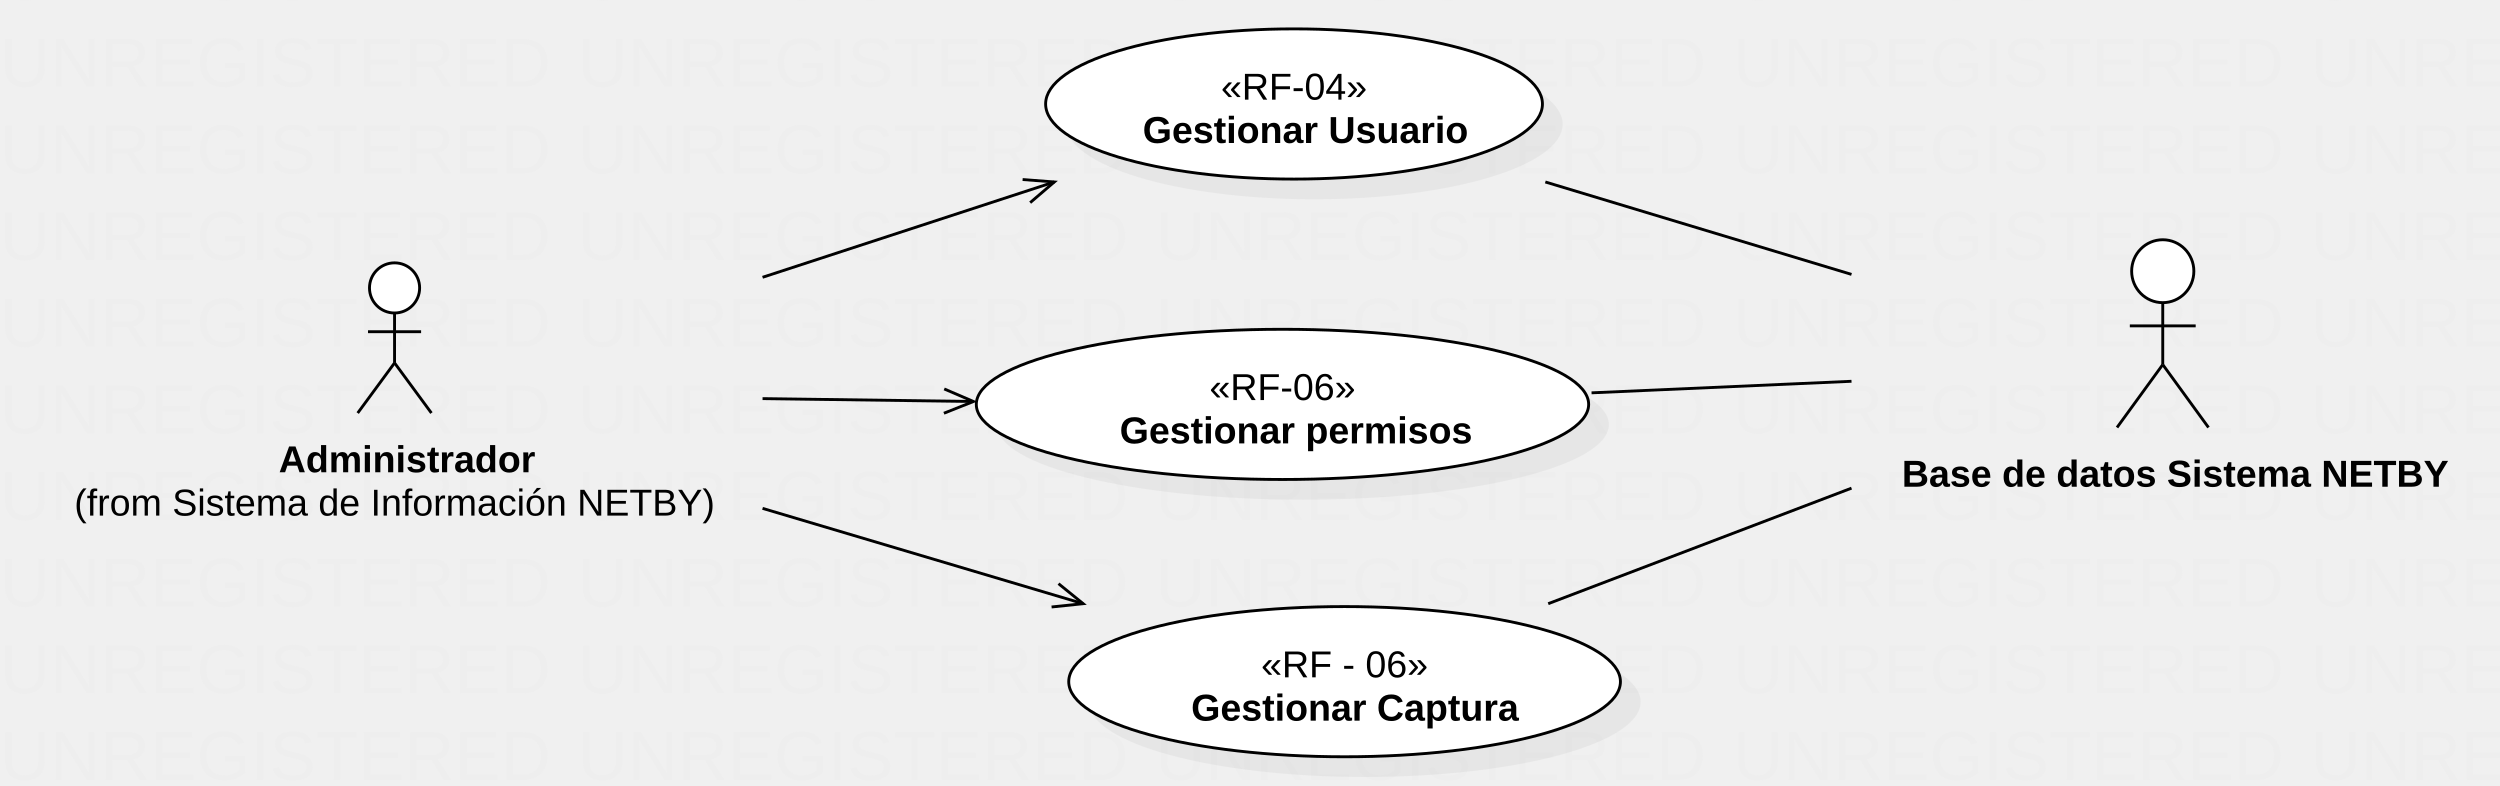
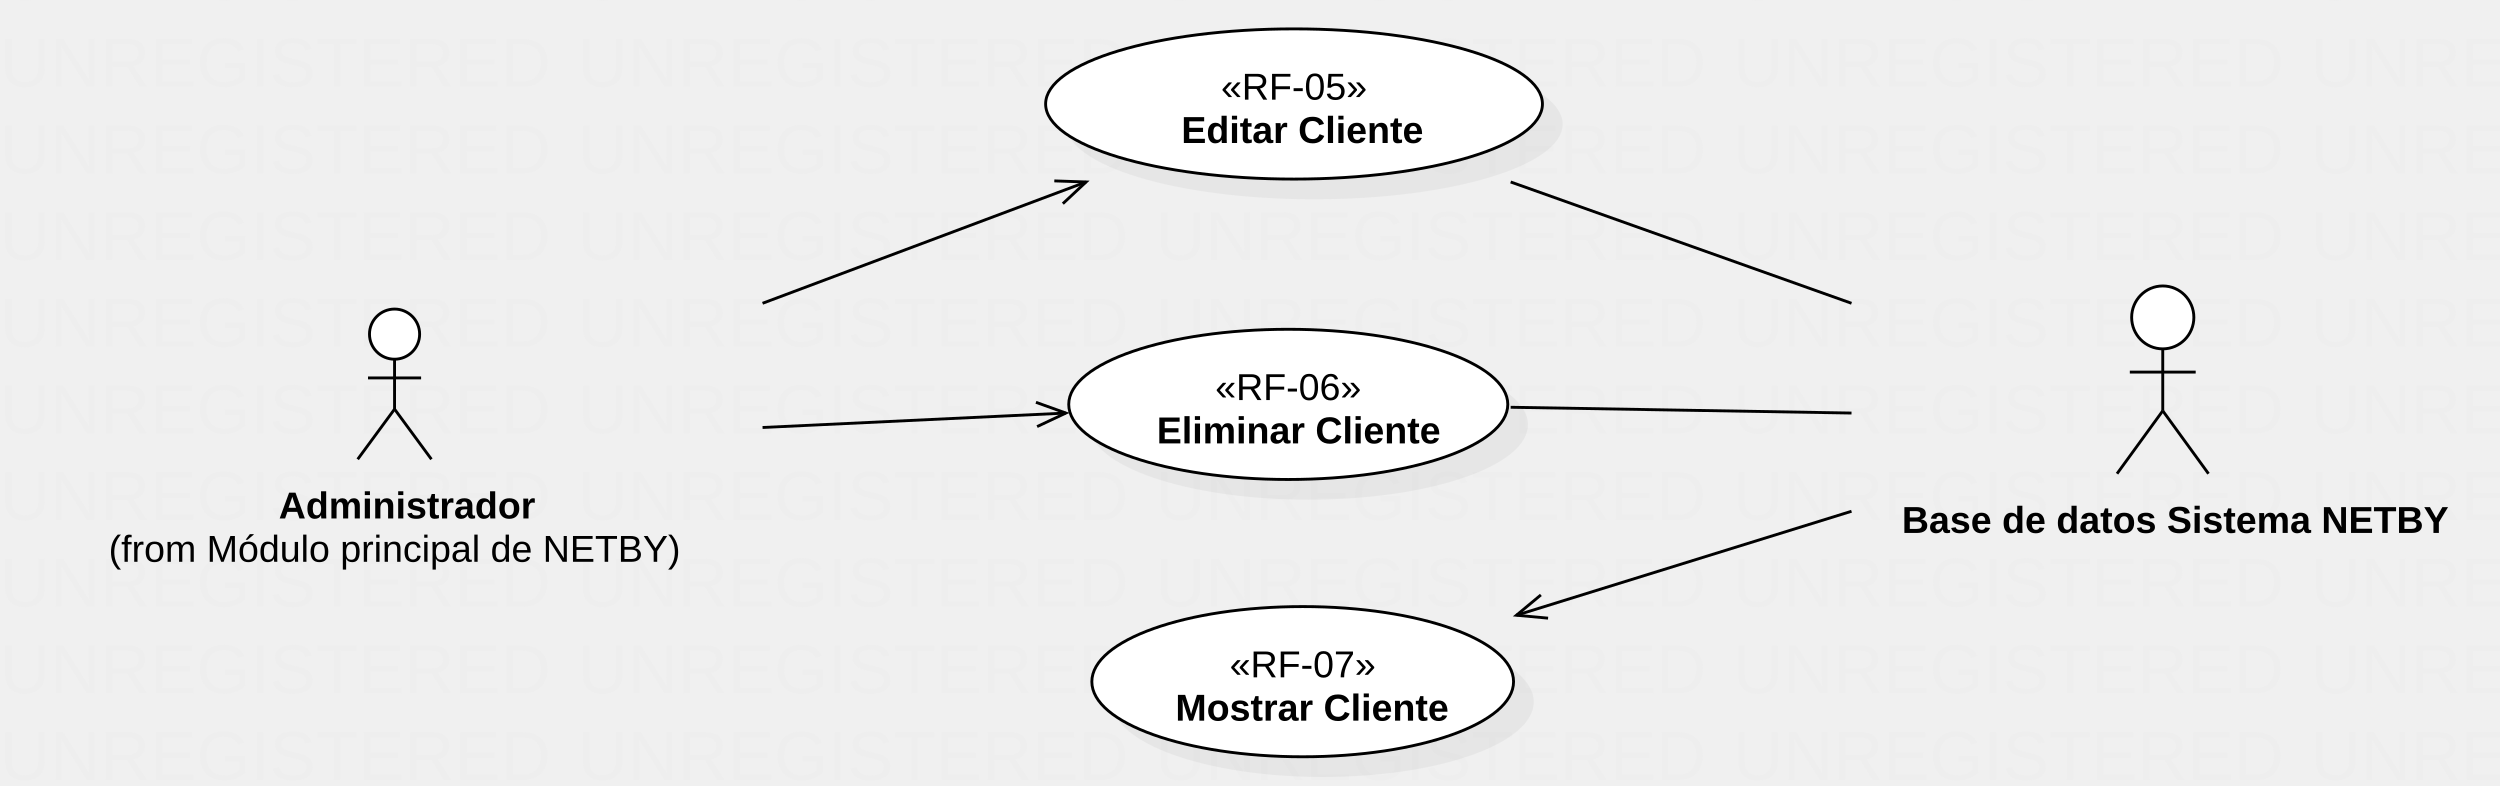
<svg xmlns="http://www.w3.org/2000/svg" version="1.1" width="865.511" height="272">
  <defs />
  <g>
    <text fill="#eeeeee" stroke="none" font-family="Arial" font-size="24px" font-style="normal" font-weight="normal" text-decoration="none" x="0" y="0">UNREGISTERED</text>
    <text fill="#eeeeee" stroke="none" font-family="Arial" font-size="24px" font-style="normal" font-weight="normal" text-decoration="none" x="0" y="30">UNREGISTERED</text>
    <text fill="#eeeeee" stroke="none" font-family="Arial" font-size="24px" font-style="normal" font-weight="normal" text-decoration="none" x="0" y="60">UNREGISTERED</text>
    <text fill="#eeeeee" stroke="none" font-family="Arial" font-size="24px" font-style="normal" font-weight="normal" text-decoration="none" x="0" y="90">UNREGISTERED</text>
    <text fill="#eeeeee" stroke="none" font-family="Arial" font-size="24px" font-style="normal" font-weight="normal" text-decoration="none" x="0" y="120">UNREGISTERED</text>
    <text fill="#eeeeee" stroke="none" font-family="Arial" font-size="24px" font-style="normal" font-weight="normal" text-decoration="none" x="0" y="150">UNREGISTERED</text>
    <text fill="#eeeeee" stroke="none" font-family="Arial" font-size="24px" font-style="normal" font-weight="normal" text-decoration="none" x="0" y="180">UNREGISTERED</text>
    <text fill="#eeeeee" stroke="none" font-family="Arial" font-size="24px" font-style="normal" font-weight="normal" text-decoration="none" x="0" y="210">UNREGISTERED</text>
    <text fill="#eeeeee" stroke="none" font-family="Arial" font-size="24px" font-style="normal" font-weight="normal" text-decoration="none" x="0" y="240">UNREGISTERED</text>
    <text fill="#eeeeee" stroke="none" font-family="Arial" font-size="24px" font-style="normal" font-weight="normal" text-decoration="none" x="0" y="270">UNREGISTERED</text>
    <text fill="#eeeeee" stroke="none" font-family="Arial" font-size="24px" font-style="normal" font-weight="normal" text-decoration="none" x="200" y="0">UNREGISTERED</text>
    <text fill="#eeeeee" stroke="none" font-family="Arial" font-size="24px" font-style="normal" font-weight="normal" text-decoration="none" x="200" y="30">UNREGISTERED</text>
    <text fill="#eeeeee" stroke="none" font-family="Arial" font-size="24px" font-style="normal" font-weight="normal" text-decoration="none" x="200" y="60">UNREGISTERED</text>
    <text fill="#eeeeee" stroke="none" font-family="Arial" font-size="24px" font-style="normal" font-weight="normal" text-decoration="none" x="200" y="90">UNREGISTERED</text>
    <text fill="#eeeeee" stroke="none" font-family="Arial" font-size="24px" font-style="normal" font-weight="normal" text-decoration="none" x="200" y="120">UNREGISTERED</text>
    <text fill="#eeeeee" stroke="none" font-family="Arial" font-size="24px" font-style="normal" font-weight="normal" text-decoration="none" x="200" y="150">UNREGISTERED</text>
    <text fill="#eeeeee" stroke="none" font-family="Arial" font-size="24px" font-style="normal" font-weight="normal" text-decoration="none" x="200" y="180">UNREGISTERED</text>
    <text fill="#eeeeee" stroke="none" font-family="Arial" font-size="24px" font-style="normal" font-weight="normal" text-decoration="none" x="200" y="210">UNREGISTERED</text>
    <text fill="#eeeeee" stroke="none" font-family="Arial" font-size="24px" font-style="normal" font-weight="normal" text-decoration="none" x="200" y="240">UNREGISTERED</text>
    <text fill="#eeeeee" stroke="none" font-family="Arial" font-size="24px" font-style="normal" font-weight="normal" text-decoration="none" x="200" y="270">UNREGISTERED</text>
    <text fill="#eeeeee" stroke="none" font-family="Arial" font-size="24px" font-style="normal" font-weight="normal" text-decoration="none" x="400" y="0">UNREGISTERED</text>
    <text fill="#eeeeee" stroke="none" font-family="Arial" font-size="24px" font-style="normal" font-weight="normal" text-decoration="none" x="400" y="30">UNREGISTERED</text>
    <text fill="#eeeeee" stroke="none" font-family="Arial" font-size="24px" font-style="normal" font-weight="normal" text-decoration="none" x="400" y="60">UNREGISTERED</text>
    <text fill="#eeeeee" stroke="none" font-family="Arial" font-size="24px" font-style="normal" font-weight="normal" text-decoration="none" x="400" y="90">UNREGISTERED</text>
    <text fill="#eeeeee" stroke="none" font-family="Arial" font-size="24px" font-style="normal" font-weight="normal" text-decoration="none" x="400" y="120">UNREGISTERED</text>
    <text fill="#eeeeee" stroke="none" font-family="Arial" font-size="24px" font-style="normal" font-weight="normal" text-decoration="none" x="400" y="150">UNREGISTERED</text>
    <text fill="#eeeeee" stroke="none" font-family="Arial" font-size="24px" font-style="normal" font-weight="normal" text-decoration="none" x="400" y="180">UNREGISTERED</text>
    <text fill="#eeeeee" stroke="none" font-family="Arial" font-size="24px" font-style="normal" font-weight="normal" text-decoration="none" x="400" y="210">UNREGISTERED</text>
    <text fill="#eeeeee" stroke="none" font-family="Arial" font-size="24px" font-style="normal" font-weight="normal" text-decoration="none" x="400" y="240">UNREGISTERED</text>
    <text fill="#eeeeee" stroke="none" font-family="Arial" font-size="24px" font-style="normal" font-weight="normal" text-decoration="none" x="400" y="270">UNREGISTERED</text>
    <text fill="#eeeeee" stroke="none" font-family="Arial" font-size="24px" font-style="normal" font-weight="normal" text-decoration="none" x="600" y="0">UNREGISTERED</text>
    <text fill="#eeeeee" stroke="none" font-family="Arial" font-size="24px" font-style="normal" font-weight="normal" text-decoration="none" x="600" y="30">UNREGISTERED</text>
    <text fill="#eeeeee" stroke="none" font-family="Arial" font-size="24px" font-style="normal" font-weight="normal" text-decoration="none" x="600" y="60">UNREGISTERED</text>
    <text fill="#eeeeee" stroke="none" font-family="Arial" font-size="24px" font-style="normal" font-weight="normal" text-decoration="none" x="600" y="90">UNREGISTERED</text>
    <text fill="#eeeeee" stroke="none" font-family="Arial" font-size="24px" font-style="normal" font-weight="normal" text-decoration="none" x="600" y="120">UNREGISTERED</text>
    <text fill="#eeeeee" stroke="none" font-family="Arial" font-size="24px" font-style="normal" font-weight="normal" text-decoration="none" x="600" y="150">UNREGISTERED</text>
    <text fill="#eeeeee" stroke="none" font-family="Arial" font-size="24px" font-style="normal" font-weight="normal" text-decoration="none" x="600" y="180">UNREGISTERED</text>
    <text fill="#eeeeee" stroke="none" font-family="Arial" font-size="24px" font-style="normal" font-weight="normal" text-decoration="none" x="600" y="210">UNREGISTERED</text>
    <text fill="#eeeeee" stroke="none" font-family="Arial" font-size="24px" font-style="normal" font-weight="normal" text-decoration="none" x="600" y="240">UNREGISTERED</text>
    <text fill="#eeeeee" stroke="none" font-family="Arial" font-size="24px" font-style="normal" font-weight="normal" text-decoration="none" x="600" y="270">UNREGISTERED</text>
    <text fill="#eeeeee" stroke="none" font-family="Arial" font-size="24px" font-style="normal" font-weight="normal" text-decoration="none" x="800" y="0">UNREGISTERED</text>
    <text fill="#eeeeee" stroke="none" font-family="Arial" font-size="24px" font-style="normal" font-weight="normal" text-decoration="none" x="800" y="30">UNREGISTERED</text>
    <text fill="#eeeeee" stroke="none" font-family="Arial" font-size="24px" font-style="normal" font-weight="normal" text-decoration="none" x="800" y="60">UNREGISTERED</text>
    <text fill="#eeeeee" stroke="none" font-family="Arial" font-size="24px" font-style="normal" font-weight="normal" text-decoration="none" x="800" y="90">UNREGISTERED</text>
    <text fill="#eeeeee" stroke="none" font-family="Arial" font-size="24px" font-style="normal" font-weight="normal" text-decoration="none" x="800" y="120">UNREGISTERED</text>
    <text fill="#eeeeee" stroke="none" font-family="Arial" font-size="24px" font-style="normal" font-weight="normal" text-decoration="none" x="800" y="150">UNREGISTERED</text>
    <text fill="#eeeeee" stroke="none" font-family="Arial" font-size="24px" font-style="normal" font-weight="normal" text-decoration="none" x="800" y="180">UNREGISTERED</text>
    <text fill="#eeeeee" stroke="none" font-family="Arial" font-size="24px" font-style="normal" font-weight="normal" text-decoration="none" x="800" y="210">UNREGISTERED</text>
    <text fill="#eeeeee" stroke="none" font-family="Arial" font-size="24px" font-style="normal" font-weight="normal" text-decoration="none" x="800" y="240">UNREGISTERED</text>
    <text fill="#eeeeee" stroke="none" font-family="Arial" font-size="24px" font-style="normal" font-weight="normal" text-decoration="none" x="800" y="270">UNREGISTERED</text>
-     <g transform="translate(2,-126) scale(1,1)">
+     <g transform="translate(2,-110) scale(1,1)">
      <path fill="#ffffff" stroke="none" d="M 125.918 225.68 C 125.918 220.886 129.804 217 134.597 217 C 139.391 217 143.276 220.886 143.276 225.68 C 143.276 230.474 139.391 234.36 134.597 234.36 C 129.804 234.36 125.918 230.474 125.918 225.68 Z" />
    </g>
-     <g transform="translate(2,-126) scale(1,1)">
+     <g transform="translate(2,-110) scale(1,1)">
      <path fill="none" stroke="#000000" d="M 125.918 225.68 C 125.918 220.886 129.804 217 134.597 217 C 139.391 217 143.276 220.886 143.276 225.68 C 143.276 230.474 139.391 234.36 134.597 234.36 C 129.804 234.36 125.918 230.474 125.918 225.68 Z" stroke-miterlimit="10" />
    </g>
-     <g transform="translate(2,-126) scale(1,1)">
+     <g transform="translate(2,-110) scale(1,1)">
      <path fill="none" stroke="#000000" d="M 134.597 234.36 L 134.597 251.64" stroke-miterlimit="10" />
    </g>
-     <g transform="translate(2,-126) scale(1,1)">
+     <g transform="translate(2,-110) scale(1,1)">
      <path fill="none" stroke="#000000" d="M 125.407 240.84 L 143.787 240.84" stroke-miterlimit="10" />
    </g>
-     <g transform="translate(2,-126) scale(1,1)">
+     <g transform="translate(2,-110) scale(1,1)">
      <path fill="none" stroke="#000000" d="M 134.597 251.64 L 121.834 269" stroke-miterlimit="10" />
    </g>
-     <g transform="translate(2,-126) scale(1,1)">
+     <g transform="translate(2,-110) scale(1,1)">
      <path fill="none" stroke="#000000" d="M 134.597 251.64 L 147.361 269" stroke-miterlimit="10" />
    </g>
-     <g transform="translate(2,-126) scale(1,1)">
+     <g transform="translate(2,-110) scale(1,1)">
      <g>
        <path fill="none" stroke="none" />
        <text fill="#000000" stroke="none" font-family="Arial" font-size="13px" font-style="normal" font-weight="bold" text-decoration="none" x="94.499" y="289.5">Administrador</text>
      </g>
    </g>
-     <g transform="translate(2,-126) scale(1,1)">
+     <g transform="translate(2,-110) scale(1,1)">
      <g>
        <path fill="none" stroke="none" />
-         <text fill="#000000" stroke="none" font-family="Arial" font-size="13px" font-style="normal" font-weight="normal" text-decoration="none" x="23.704" y="304.5">(from Sistema de Información NETBY)</text>
+         <text fill="#000000" stroke="none" font-family="Arial" font-size="13px" font-style="normal" font-weight="normal" text-decoration="none" x="35.618" y="304.5">(from Módulo principal de NETBY)</text>
      </g>
    </g>
-     <g transform="translate(2,-126) scale(1,1)">
-       <path fill="#C0C0C0" stroke="none" d="M 367 169 C 367 154.641 405.504 143 453 143 C 500.496 143 539 154.641 539 169 C 539 183.359 500.496 195 453 195 C 405.504 195 367 183.359 367 169 Z" opacity="0.2" />
+     <g transform="translate(2,-110) scale(1,1)">
+       <path fill="#C0C0C0" stroke="none" d="M 367 153 C 367 138.641 405.504 127 453 127 C 500.496 127 539 138.641 539 153 C 539 167.359 500.496 179 453 179 C 405.504 179 367 167.359 367 153 Z" opacity="0.2" />
    </g>
-     <g transform="translate(2,-126) scale(1,1)">
-       <path fill="#ffffff" stroke="none" d="M 360 162 C 360 147.641 398.504 136 446 136 C 493.496 136 532 147.641 532 162 C 532 176.359 493.496 188 446 188 C 398.504 188 360 176.359 360 162 Z" />
+     <g transform="translate(2,-110) scale(1,1)">
+       <path fill="#ffffff" stroke="none" d="M 360 146 C 360 131.641 398.504 120 446 120 C 493.496 120 532 131.641 532 146 C 532 160.359 493.496 172 446 172 C 398.504 172 360 160.359 360 146 Z" />
    </g>
-     <g transform="translate(2,-126) scale(1,1)">
-       <path fill="none" stroke="#000000" d="M 360 162 C 360 147.641 398.504 136 446 136 C 493.496 136 532 147.641 532 162 C 532 176.359 493.496 188 446 188 C 398.504 188 360 176.359 360 162 Z" stroke-miterlimit="10" />
+     <g transform="translate(2,-110) scale(1,1)">
+       <path fill="none" stroke="#000000" d="M 360 146 C 360 131.641 398.504 120 446 120 C 493.496 120 532 131.641 532 146 C 532 160.359 493.496 172 446 172 C 398.504 172 360 160.359 360 146 Z" stroke-miterlimit="10" />
    </g>
-     <g transform="translate(2,-126) scale(1,1)">
+     <g transform="translate(2,-110) scale(1,1)">
      <g>
        <path fill="none" stroke="none" />
-         <text fill="#000000" stroke="none" font-family="Arial" font-size="13px" font-style="normal" font-weight="normal" text-decoration="none" x="420.711" y="160.5">«RF-04»</text>
+         <text fill="#000000" stroke="none" font-family="Arial" font-size="13px" font-style="normal" font-weight="normal" text-decoration="none" x="420.711" y="144.5">«RF-05»</text>
      </g>
    </g>
-     <g transform="translate(2,-126) scale(1,1)">
+     <g transform="translate(2,-110) scale(1,1)">
      <g>
        <path fill="none" stroke="none" />
-         <text fill="#000000" stroke="none" font-family="Arial" font-size="13px" font-style="normal" font-weight="bold" text-decoration="none" x="393.616" y="175.5">Gestionar Usuario</text>
+         <text fill="#000000" stroke="none" font-family="Arial" font-size="13px" font-style="normal" font-weight="bold" text-decoration="none" x="406.981" y="159.5">Editar Cliente</text>
      </g>
    </g>
-     <g transform="translate(2,-126) scale(1,1)">
-       <path fill="#C0C0C0" stroke="none" d="M 343 273 C 343 258.641 390.458 247 449 247 C 507.542 247 555 258.641 555 273 C 555 287.359 507.542 299 449 299 C 390.458 299 343 287.359 343 273 Z" opacity="0.2" />
+     <g transform="translate(2,-110) scale(1,1)">
+       <path fill="none" stroke="#000000" d="M 262 215 L 374 173" stroke-miterlimit="10" />
    </g>
-     <g transform="translate(2,-126) scale(1,1)">
-       <path fill="#ffffff" stroke="none" d="M 336 266 C 336 251.641 383.458 240 442 240 C 500.542 240 548 251.641 548 266 C 548 280.359 500.542 292 442 292 C 383.458 292 336 280.359 336 266 Z" />
+     <g transform="translate(2,-110) scale(1,1)">
+       <path fill="none" stroke="#000000" d="M 365.962 180.51 L 374 173 L 363.006 172.627" stroke-miterlimit="10" />
    </g>
-     <g transform="translate(2,-126) scale(1,1)">
-       <path fill="none" stroke="#000000" d="M 336 266 C 336 251.641 383.458 240 442 240 C 500.542 240 548 251.641 548 266 C 548 280.359 500.542 292 442 292 C 383.458 292 336 280.359 336 266 Z" stroke-miterlimit="10" />
-     </g>
-     <g transform="translate(2,-126) scale(1,1)">
-       <g>
-         <path fill="none" stroke="none" />
-         <text fill="#000000" stroke="none" font-family="Arial" font-size="13px" font-style="normal" font-weight="normal" text-decoration="none" x="416.711" y="264.5">«RF-06»</text>
-       </g>
-     </g>
-     <g transform="translate(2,-126) scale(1,1)">
-       <g>
-         <path fill="none" stroke="none" />
-         <text fill="#000000" stroke="none" font-family="Arial" font-size="13px" font-style="normal" font-weight="bold" text-decoration="none" x="385.646" y="279.5">Gestionar permisos</text>
-       </g>
-     </g>
-     <g transform="translate(2,-126) scale(1,1)">
-       <path fill="none" stroke="#000000" d="M 262 222 L 363 189" stroke-miterlimit="10" />
-     </g>
-     <g transform="translate(2,-126) scale(1,1)">
-       <path fill="none" stroke="#000000" d="M 354.647 196.158 L 363 189 L 352.033 188.155" stroke-miterlimit="10" />
-     </g>
-     <g transform="translate(2,-126) scale(1,1)">
-       <path fill="none" stroke="#000000" d="M 262 264 L 335 265" stroke-miterlimit="10" />
-     </g>
-     <g transform="translate(2,-126) scale(1,1)">
-       <path fill="none" stroke="#000000" d="M 324.781 269.07 L 335 265 L 324.896 260.652" stroke-miterlimit="10" />
-     </g>
-     <g transform="translate(2,-126) scale(1,1)">
+     <g transform="translate(2,-110) scale(1,1)">
      <path fill="#ffffff" stroke="none" d="M 735.987 219.89 C 735.987 213.876 740.808 209 746.755 209 C 752.703 209 757.524 213.876 757.524 219.89 C 757.524 225.904 752.703 230.78 746.755 230.78 C 740.808 230.78 735.987 225.904 735.987 219.89 Z" />
    </g>
-     <g transform="translate(2,-126) scale(1,1)">
+     <g transform="translate(2,-110) scale(1,1)">
      <path fill="none" stroke="#000000" d="M 735.987 219.89 C 735.987 213.876 740.808 209 746.755 209 C 752.703 209 757.524 213.876 757.524 219.89 C 757.524 225.904 752.703 230.78 746.755 230.78 C 740.808 230.78 735.987 225.904 735.987 219.89 Z" stroke-miterlimit="10" />
    </g>
-     <g transform="translate(2,-126) scale(1,1)">
+     <g transform="translate(2,-110) scale(1,1)">
      <path fill="none" stroke="#000000" d="M 746.755 230.78 L 746.755 252.22" stroke-miterlimit="10" />
    </g>
-     <g transform="translate(2,-126) scale(1,1)">
+     <g transform="translate(2,-110) scale(1,1)">
      <path fill="none" stroke="#000000" d="M 735.353 238.82 L 758.158 238.82" stroke-miterlimit="10" />
    </g>
-     <g transform="translate(2,-126) scale(1,1)">
+     <g transform="translate(2,-110) scale(1,1)">
      <path fill="none" stroke="#000000" d="M 746.755 252.22 L 730.919 274" stroke-miterlimit="10" />
    </g>
-     <g transform="translate(2,-126) scale(1,1)">
+     <g transform="translate(2,-110) scale(1,1)">
      <path fill="none" stroke="#000000" d="M 746.755 252.22 L 762.592 274" stroke-miterlimit="10" />
    </g>
-     <g transform="translate(2,-126) scale(1,1)">
+     <g transform="translate(2,-110) scale(1,1)">
      <g>
        <path fill="none" stroke="none" />
        <text fill="#000000" stroke="none" font-family="Arial" font-size="13px" font-style="normal" font-weight="bold" text-decoration="none" x="656.435" y="294.5">Base de datos Sistema NETBY</text>
      </g>
    </g>
-     <g transform="translate(2,-126) scale(1,1)">
-       <path fill="none" stroke="#000000" d="M 533 189 L 639 221" stroke-miterlimit="10" />
+     <g transform="translate(2,-110) scale(1,1)">
+       <path fill="none" stroke="#000000" d="M 521 173 L 639 215" stroke-miterlimit="10" />
    </g>
-     <g transform="translate(2,-126) scale(1,1)">
-       <path fill="none" stroke="#000000" d="M 549 262 L 639 258" stroke-miterlimit="10" />
+     <g transform="translate(2,-110) scale(1,1)">
+       <path fill="#C0C0C0" stroke="none" d="M 375 257 C 375 242.641 409.026 231 451 231 C 492.974 231 527 242.641 527 257 C 527 271.359 492.974 283 451 283 C 409.026 283 375 271.359 375 257 Z" opacity="0.2" />
    </g>
-     <g transform="translate(2,-126) scale(1,1)">
-       <path fill="#C0C0C0" stroke="none" d="M 375 369 C 375 354.641 417.757 343 470.5 343 C 523.243 343 566 354.641 566 369 C 566 383.359 523.243 395 470.5 395 C 417.757 395 375 383.359 375 369 Z" opacity="0.2" />
+     <g transform="translate(2,-110) scale(1,1)">
+       <path fill="#ffffff" stroke="none" d="M 368 250 C 368 235.641 402.026 224 444 224 C 485.974 224 520 235.641 520 250 C 520 264.359 485.974 276 444 276 C 402.026 276 368 264.359 368 250 Z" />
    </g>
-     <g transform="translate(2,-126) scale(1,1)">
-       <path fill="#ffffff" stroke="none" d="M 368 362 C 368 347.641 410.757 336 463.5 336 C 516.243 336 559 347.641 559 362 C 559 376.359 516.243 388 463.5 388 C 410.757 388 368 376.359 368 362 Z" />
+     <g transform="translate(2,-110) scale(1,1)">
+       <path fill="none" stroke="#000000" d="M 368 250 C 368 235.641 402.026 224 444 224 C 485.974 224 520 235.641 520 250 C 520 264.359 485.974 276 444 276 C 402.026 276 368 264.359 368 250 Z" stroke-miterlimit="10" />
    </g>
-     <g transform="translate(2,-126) scale(1,1)">
-       <path fill="none" stroke="#000000" d="M 368 362 C 368 347.641 410.757 336 463.5 336 C 516.243 336 559 347.641 559 362 C 559 376.359 516.243 388 463.5 388 C 410.757 388 368 376.359 368 362 Z" stroke-miterlimit="10" />
-     </g>
-     <g transform="translate(2,-126) scale(1,1)">
+     <g transform="translate(2,-110) scale(1,1)">
      <g>
        <path fill="none" stroke="none" />
-         <text fill="#000000" stroke="none" font-family="Arial" font-size="13px" font-style="normal" font-weight="normal" text-decoration="none" x="434.599" y="360.5">«RF - 06»</text>
+         <text fill="#000000" stroke="none" font-family="Arial" font-size="13px" font-style="normal" font-weight="normal" text-decoration="none" x="418.711" y="248.5">«RF-06»</text>
      </g>
    </g>
-     <g transform="translate(2,-126) scale(1,1)">
+     <g transform="translate(2,-110) scale(1,1)">
      <g>
        <path fill="none" stroke="none" />
-         <text fill="#000000" stroke="none" font-family="Arial" font-size="13px" font-style="normal" font-weight="bold" text-decoration="none" x="410.389" y="375.5">Gestionar Captura</text>
+         <text fill="#000000" stroke="none" font-family="Arial" font-size="13px" font-style="normal" font-weight="bold" text-decoration="none" x="398.484" y="263.5">Eliminar Cliente</text>
      </g>
    </g>
-     <g transform="translate(2,-126) scale(1,1)">
-       <path fill="none" stroke="#000000" d="M 262 302 L 373 335" stroke-miterlimit="10" />
+     <g transform="translate(2,-110) scale(1,1)">
+       <path fill="#C0C0C0" stroke="none" d="M 383 353 C 383 338.641 415.683 327 456 327 C 496.317 327 529 338.641 529 353 C 529 367.359 496.317 379 456 379 C 415.683 379 383 367.359 383 353 Z" opacity="0.2" />
    </g>
-     <g transform="translate(2,-126) scale(1,1)">
-       <path fill="none" stroke="#000000" d="M 362.059 336.139 L 373 335 L 364.458 328.069" stroke-miterlimit="10" />
+     <g transform="translate(2,-110) scale(1,1)">
+       <path fill="#ffffff" stroke="none" d="M 376 346 C 376 331.641 408.683 320 449 320 C 489.317 320 522 331.641 522 346 C 522 360.359 489.317 372 449 372 C 408.683 372 376 360.359 376 346 Z" />
    </g>
-     <g transform="translate(2,-126) scale(1,1)">
-       <path fill="none" stroke="#000000" d="M 534 335 L 639 295" stroke-miterlimit="10" />
+     <g transform="translate(2,-110) scale(1,1)">
+       <path fill="none" stroke="#000000" d="M 376 346 C 376 331.641 408.683 320 449 320 C 489.317 320 522 331.641 522 346 C 522 360.359 489.317 372 449 372 C 408.683 372 376 360.359 376 346 Z" stroke-miterlimit="10" />
+     </g>
+     <g transform="translate(2,-110) scale(1,1)">
+       <g>
+         <path fill="none" stroke="none" />
+         <text fill="#000000" stroke="none" font-family="Arial" font-size="13px" font-style="normal" font-weight="normal" text-decoration="none" x="423.711" y="344.5">«RF-07»</text>
+       </g>
+     </g>
+     <g transform="translate(2,-110) scale(1,1)">
+       <g>
+         <path fill="none" stroke="none" />
+         <text fill="#000000" stroke="none" font-family="Arial" font-size="13px" font-style="normal" font-weight="bold" text-decoration="none" x="404.931" y="359.5">Mostrar Cliente</text>
+       </g>
+     </g>
+     <g transform="translate(2,-110) scale(1,1)">
+       <path fill="none" stroke="#000000" d="M 262 258 L 367 253" stroke-miterlimit="10" />
+     </g>
+     <g transform="translate(2,-110) scale(1,1)">
+       <path fill="none" stroke="#000000" d="M 357.049 257.688 L 367 253 L 356.649 249.279" stroke-miterlimit="10" />
+     </g>
+     <g transform="translate(2,-110) scale(1,1)">
+       <path fill="none" stroke="#000000" d="M 639 287 L 523 323" stroke-miterlimit="10" />
+     </g>
+     <g transform="translate(2,-110) scale(1,1)">
+       <path fill="none" stroke="#000000" d="M 531.458 315.967 L 523 323 L 533.954 324.008" stroke-miterlimit="10" />
+     </g>
+     <g transform="translate(2,-110) scale(1,1)">
+       <path fill="none" stroke="#000000" d="M 521 251 L 639 253" stroke-miterlimit="10" />
    </g>
  </g>
</svg>
